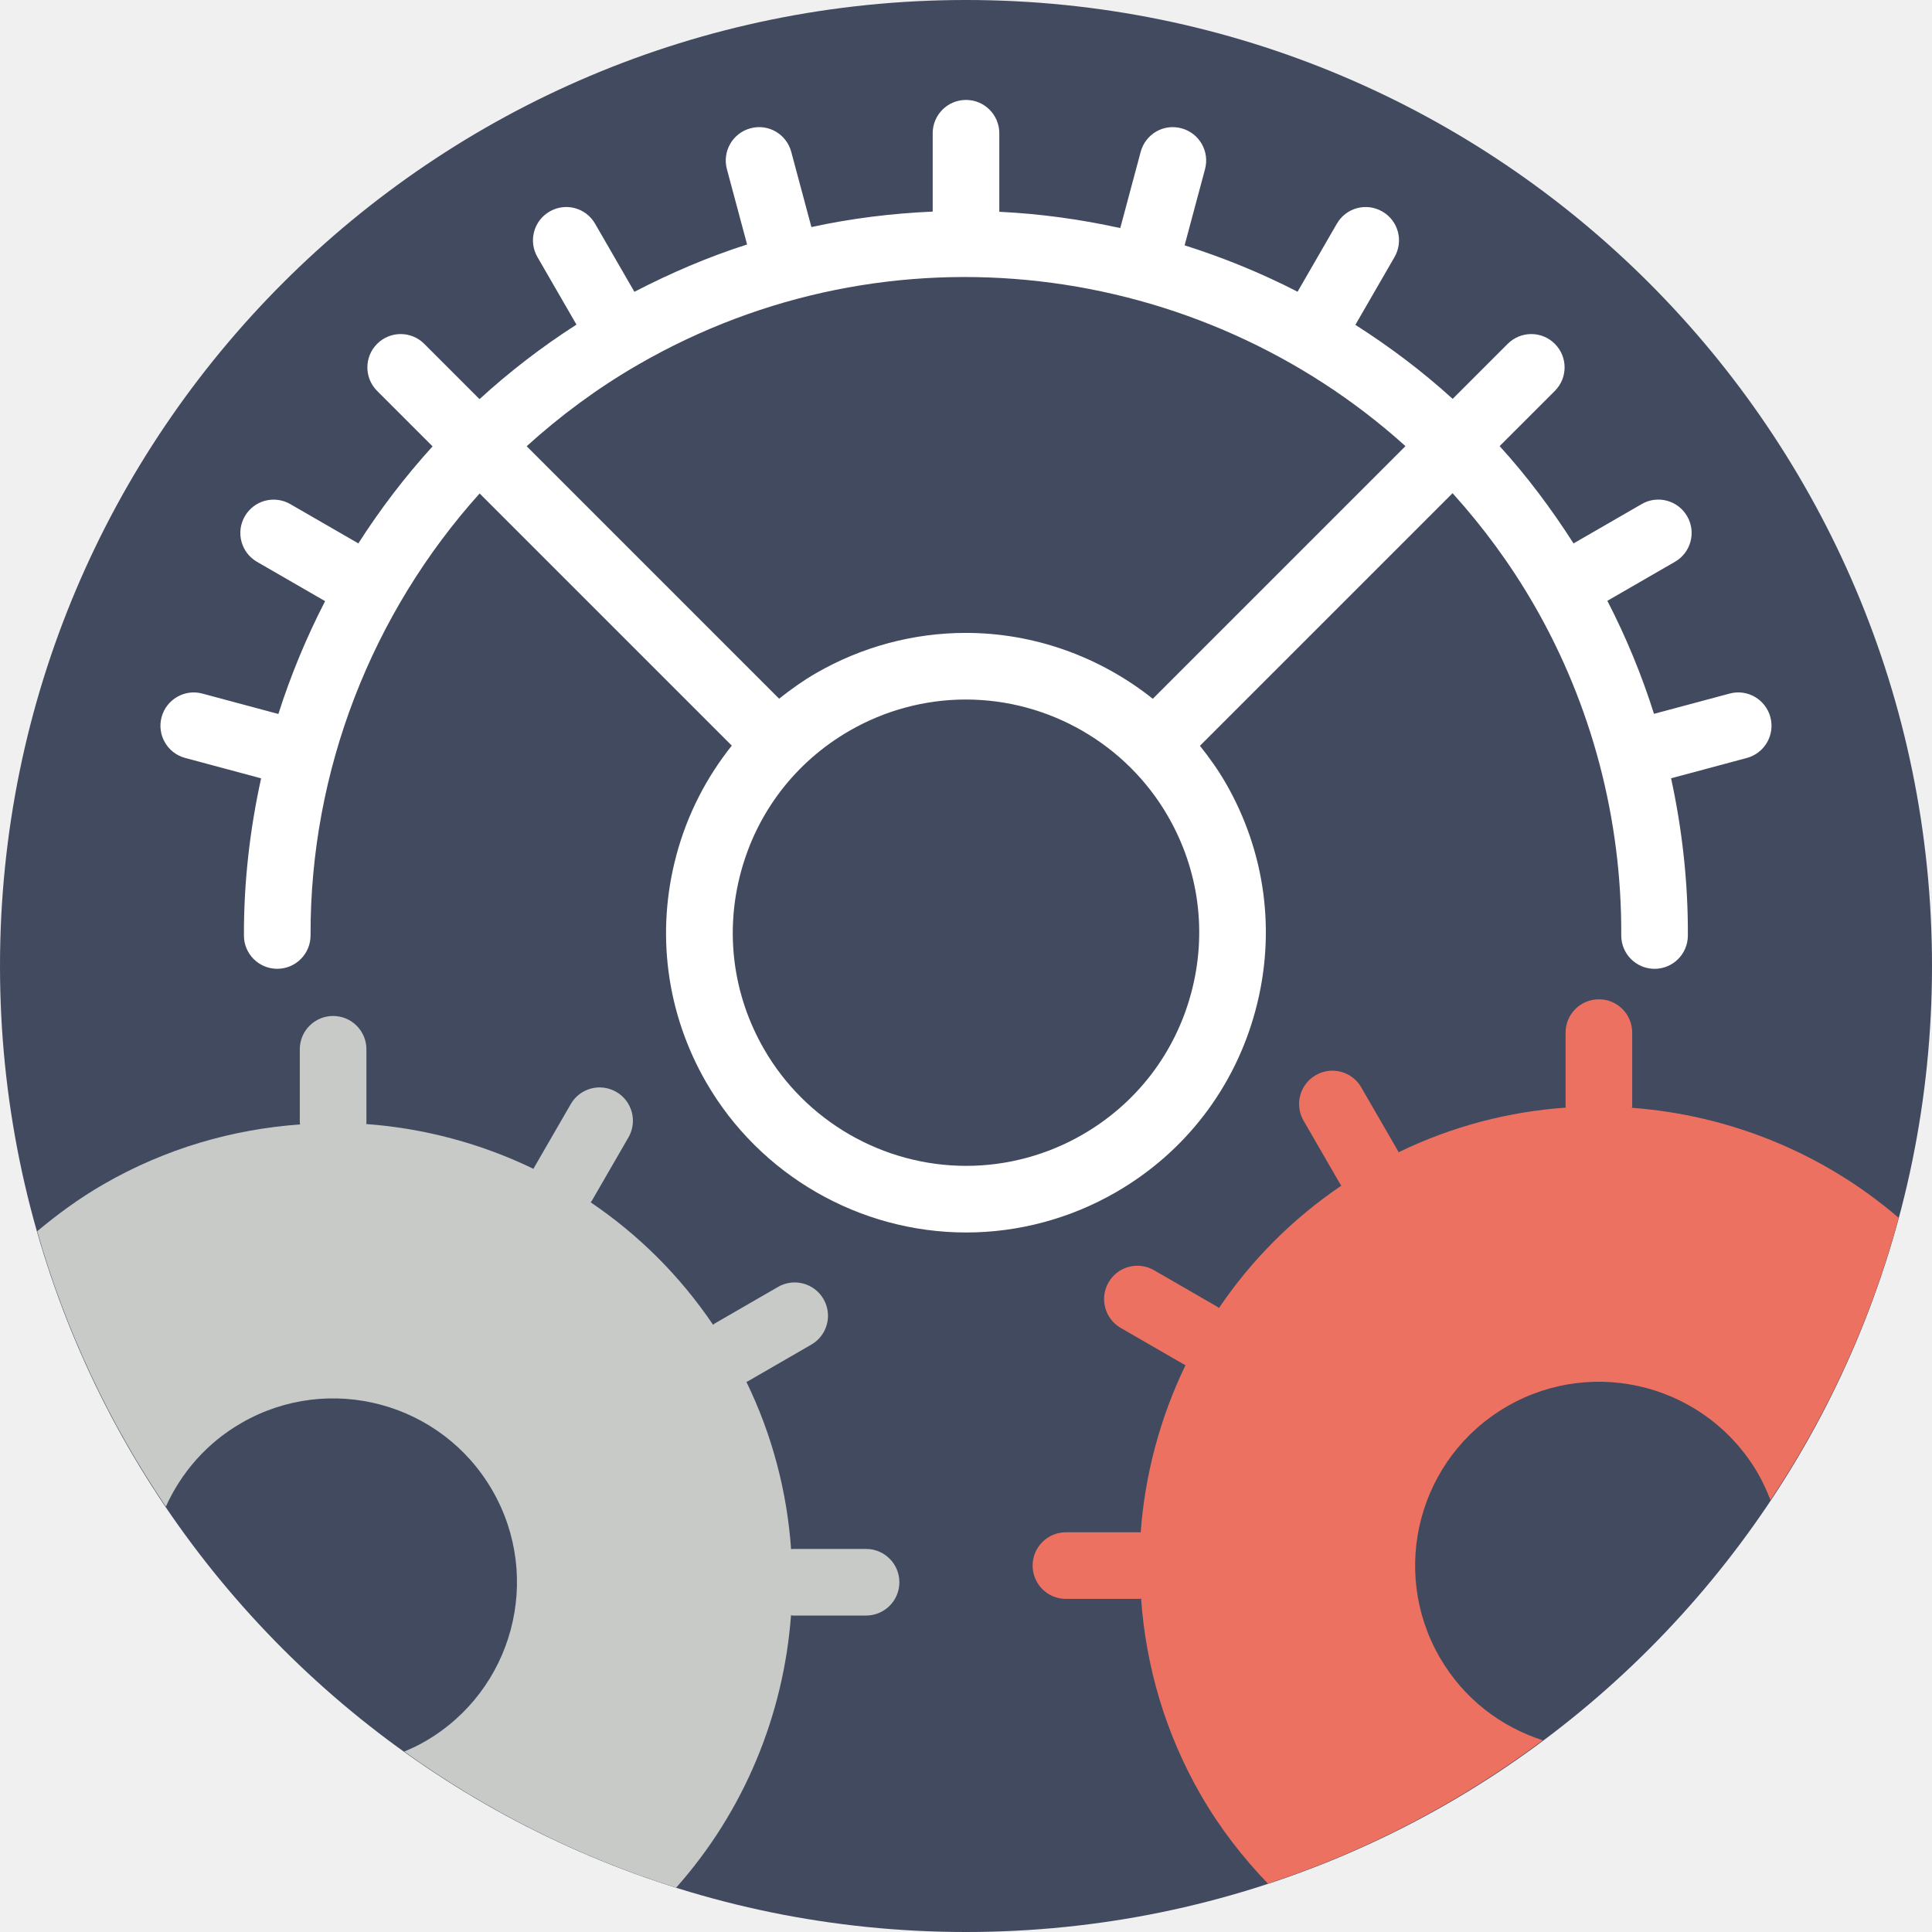
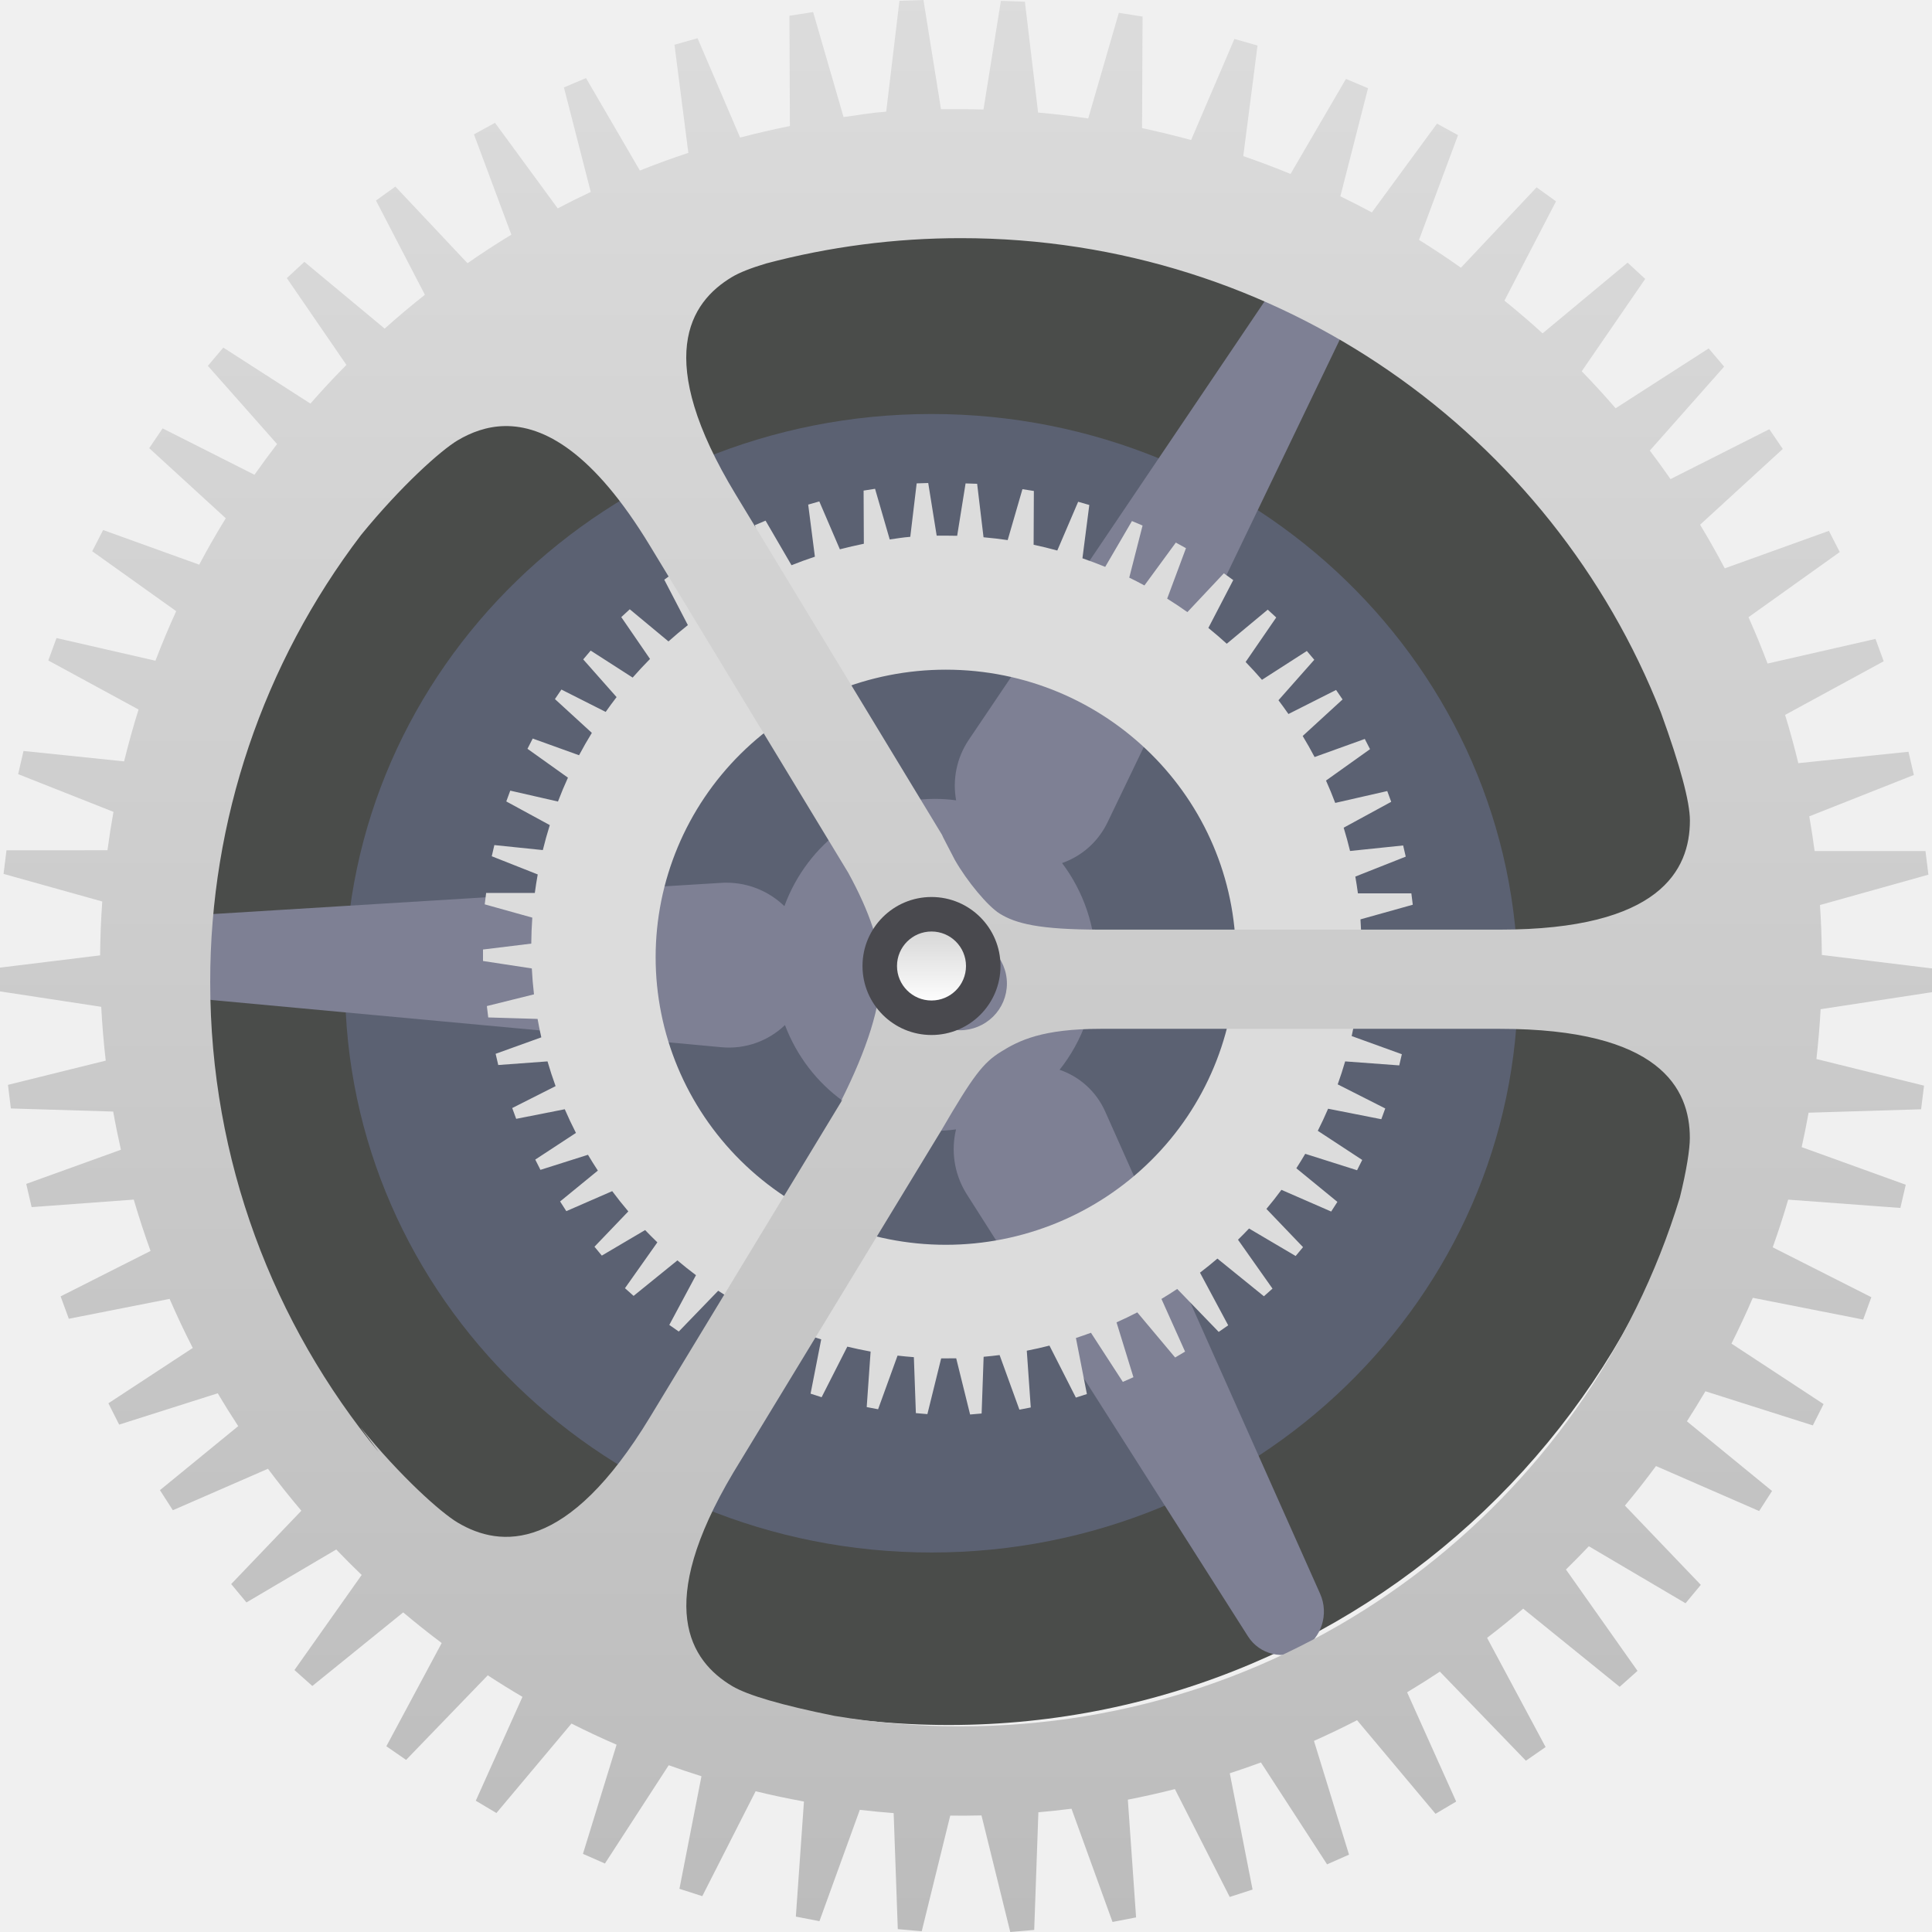
- <svg xmlns="http://www.w3.org/2000/svg" version="1.1" id="Capa_1" x="0px" y="0px" viewBox="0 0 58 58" style="enable-background:new 0 0 58 58;" xml:space="preserve">
-   <circle style="fill:#424A60;" cx="29" cy="29" r="29" />
-   <path style="fill:#FFFFFF;" d="M53.148,21.529c-0.143-0.534-0.692-0.853-1.225-0.707l-2.269,0.608  c-0.369-1.168-0.837-2.302-1.4-3.393l2.03-1.172c0.479-0.276,0.642-0.888,0.366-1.366c-0.276-0.479-0.889-0.644-1.366-0.366  l-2.045,1.181c-0.67-1.047-1.406-2.029-2.219-2.921l1.657-1.657c0.391-0.391,0.391-1.023,0-1.414s-1.023-0.391-1.414,0l-1.653,1.653  c-0.913-0.832-1.894-1.568-2.921-2.223l1.176-2.036c0.276-0.479,0.113-1.09-0.366-1.366c-0.479-0.277-1.091-0.113-1.366,0.366  l-1.179,2.042c-1.091-0.562-2.225-1.023-3.391-1.393l0.613-2.288c0.143-0.533-0.174-1.082-0.707-1.225  c-0.537-0.147-1.082,0.174-1.225,0.707l-0.613,2.288C32.439,6.584,31.226,6.417,30,6.358V4c0-0.553-0.448-1-1-1s-1,0.447-1,1v2.352  c-1.217,0.054-2.434,0.201-3.641,0.465l-0.605-2.258c-0.143-0.533-0.688-0.854-1.225-0.707c-0.533,0.143-0.85,0.691-0.707,1.225  l0.606,2.263c-1.151,0.366-2.278,0.849-3.383,1.42l-1.18-2.044C17.589,6.236,16.978,6.072,16.5,6.35  c-0.479,0.276-0.642,0.888-0.366,1.366l1.172,2.029c-1.04,0.667-2.012,1.415-2.91,2.237l-1.66-1.66  c-0.391-0.391-1.023-0.391-1.414,0s-0.391,1.023,0,1.414l1.664,1.664c-0.825,0.909-1.57,1.883-2.228,2.913l-2.043-1.179  c-0.48-0.277-1.09-0.113-1.366,0.366c-0.276,0.479-0.112,1.09,0.366,1.366l2.045,1.181c-0.56,1.085-1.03,2.218-1.403,3.387  l-2.281-0.612c-0.531-0.145-1.082,0.174-1.225,0.707c-0.143,0.533,0.173,1.082,0.707,1.225l2.281,0.612  c-0.338,1.535-0.521,3.115-0.516,4.721c0.001,0.552,0.449,0.997,1,0.997c0.001,0,0.002,0,0.003,0  c0.552-0.002,0.999-0.451,0.997-1.003c-0.015-4.964,1.852-9.68,5.076-13.267l7.57,7.57c-0.765,0.957-1.336,2.067-1.663,3.287  c-0.623,2.321-0.303,4.747,0.898,6.828C22.81,35.275,25.798,37,29.007,37c1.571,0,3.125-0.418,4.492-1.207  c2.082-1.201,3.57-3.142,4.192-5.464c0.623-2.321,0.303-4.747-0.898-6.828c-0.228-0.394-0.49-0.761-0.77-1.111l7.584-7.584  c0.912,1.01,1.737,2.125,2.444,3.35c1.732,3,2.638,6.432,2.62,9.924c-0.003,0.552,0.443,1.002,0.995,1.005c0.001,0,0.003,0,0.005,0  c0.55,0,0.997-0.444,1-0.995c0.008-1.597-0.169-3.18-0.504-4.725l2.273-0.61C52.975,22.611,53.291,22.063,53.148,21.529z M28.993,19  c-1.571,0-3.125,0.418-4.492,1.207c-0.395,0.228-0.76,0.49-1.111,0.768l-7.579-7.579c1.017-0.922,2.132-1.748,3.345-2.448  c7.573-4.373,16.868-3.118,23.037,2.445l-7.585,7.585C33.033,19.725,31.062,19,28.993,19z M35.76,29.812  c-0.484,1.806-1.642,3.314-3.261,4.249C31.436,34.675,30.228,35,29.007,35c-2.497,0-4.822-1.342-6.068-3.501  c-0.935-1.619-1.183-3.505-0.699-5.311s1.642-3.314,3.261-4.249C26.564,21.325,27.772,21,28.993,21c2.497,0,4.822,1.342,6.068,3.501  C35.996,26.12,36.244,28.006,35.76,29.812z" />
-   <path style="fill:#C7CAC7;" d="M26,46.5h-2.207c-0.016,0-0.029,0.008-0.044,0.009c-0.12-1.705-0.556-3.408-1.341-5.023  c0.012-0.007,0.026-0.009,0.038-0.016l1.911-1.104c0.479-0.276,0.642-0.888,0.366-1.366c-0.277-0.479-0.89-0.643-1.366-0.366  l-1.911,1.104c-0.015,0.009-0.024,0.024-0.038,0.034c-1.006-1.488-2.259-2.719-3.675-3.677c0.009-0.014,0.022-0.025,0.03-0.039  l1.104-1.911c0.276-0.479,0.112-1.09-0.366-1.366c-0.48-0.276-1.09-0.113-1.366,0.366l-1.104,1.911  c-0.006,0.011-0.006,0.024-0.012,0.035c-1.574-0.762-3.282-1.219-5.026-1.347c0-0.013,0.007-0.023,0.007-0.036V31.5  c0-0.553-0.448-1-1-1s-1,0.447-1,1v2.207c0,0.017,0.009,0.031,0.01,0.049c-2.018,0.144-4.036,0.719-5.906,1.799  c-0.718,0.415-1.374,0.893-1.987,1.408c0.85,2.98,2.167,5.762,3.862,8.267c0.459-1.017,1.223-1.908,2.264-2.509  c2.639-1.524,6.013-0.619,7.537,2.02s0.619,6.013-2.019,7.537c-0.204,0.118-0.413,0.216-0.625,0.305  c2.462,1.765,5.208,3.157,8.162,4.086c2.039-2.29,3.227-5.181,3.449-8.179c0.017,0.001,0.031,0.01,0.048,0.01H26  c0.552,0,1-0.447,1-1S26.552,46.5,26,46.5z" />
-   <path style="fill:#ED7161;" d="M48.99,33.257c0.001-0.017,0.01-0.032,0.01-0.05V31c0-0.553-0.448-1-1-1s-1,0.447-1,1v2.207  c0,0.016,0.008,0.028,0.009,0.044c-1.705,0.12-3.41,0.557-5.026,1.342c-0.006-0.012-0.006-0.026-0.013-0.038l-1.104-1.911  C40.59,32.164,39.978,32,39.5,32.277c-0.479,0.276-0.642,0.888-0.366,1.366l1.104,1.911c0.009,0.015,0.022,0.026,0.031,0.04  c-1.488,1.007-2.719,2.26-3.676,3.676c-0.014-0.009-0.022-0.024-0.037-0.033l-1.911-1.104c-0.481-0.277-1.089-0.113-1.366,0.366  c-0.276,0.479-0.112,1.09,0.366,1.366l1.911,1.104c0.011,0.006,0.023,0.008,0.034,0.014c-0.761,1.573-1.218,3.28-1.346,5.024  C34.23,46.007,34.22,46,34.207,46H32c-0.552,0-1,0.447-1,1s0.448,1,1,1h2.207c0.017,0,0.032-0.009,0.049-0.01  c0.144,2.018,0.719,4.036,1.799,5.906c0.57,0.987,1.253,1.864,2.009,2.651c2.998-0.986,5.775-2.454,8.252-4.302  c-1.259-0.404-2.38-1.252-3.093-2.487c-1.524-2.639-0.619-6.013,2.019-7.537s6.013-0.619,7.537,2.02  c0.149,0.258,0.268,0.525,0.371,0.795c1.709-2.568,3.026-5.419,3.849-8.476C54.736,34.612,51.914,33.474,48.99,33.257z" />
-   <g>
- </g>
-   <g>
- </g>
-   <g>
- </g>
-   <g>
- </g>
-   <g>
- </g>
-   <g>
- </g>
-   <g>
- </g>
-   <g>
- </g>
-   <g>
- </g>
-   <g>
- </g>
-   <g>
- </g>
-   <g>
- </g>
-   <g>
- </g>
-   <g>
- </g>
-   <g>
- </g>
+ <svg xmlns="http://www.w3.org/2000/svg" width="56px" height="56px" viewBox="0 0 56 56" version="1.1">
+   <defs>
+     <linearGradient x1="50.002%" y1="-13.118%" x2="50.002%" y2="111.929%" id="linearGradient-1">
+       <stop stop-color="#E0E0E0" offset="0%" />
+       <stop stop-color="#B8B8B8" offset="100%" />
+     </linearGradient>
+     <linearGradient x1="50%" y1="0%" x2="50%" y2="100%" id="linearGradient-2">
+       <stop stop-color="#D7D7D7" offset="0%" />
+       <stop stop-color="#FDFDFD" offset="100%" />
+     </linearGradient>
+   </defs>
+   <g id="页面-1" stroke="none" stroke-width="1" fill="none" fill-rule="evenodd">
+     <g id="settings" transform="translate(0, -416)">
+       <g id="设置2.0" transform="translate(0, 416)">
+         <circle id="椭圆形" fill="#4A4C4A" cx="27.5" cy="27.5" r="22.5" />
+         <ellipse id="椭圆形" fill="#5B6172" cx="27" cy="28.5" rx="17" ry="16.5" />
+         <path d="M21.706,11.017 C22.362,11.017 22.909,11.516 22.97,12.169 L24.337,26.928 C24.403,27.633 24.149,28.295 23.695,28.77 C25.489,29.447 26.76,31.138 26.76,33.117 C26.76,33.324 26.746,33.528 26.719,33.728 C27.318,33.585 27.971,33.665 28.542,34.005 C28.563,34.018 28.584,34.03 28.604,34.043 L41.414,42.191 C41.945,42.529 42.111,43.229 41.789,43.77 C41.459,44.324 40.767,44.544 40.178,44.281 L26.199,38.051 C25.607,37.787 25.186,37.298 24.991,36.73 C24.163,37.388 23.104,37.782 21.95,37.782 C20.838,37.782 19.814,37.416 18.999,36.802 C18.826,37.295 18.486,37.733 18.002,38.021 C17.943,38.056 17.883,38.088 17.822,38.118 L3.788,44.87 C3.211,45.148 2.518,44.939 2.191,44.389 C1.866,43.844 2.024,43.14 2.55,42.785 L15.423,34.1 C15.96,33.738 16.59,33.624 17.181,33.731 C17.153,33.53 17.139,33.325 17.139,33.117 C17.139,31.122 18.431,29.419 20.248,28.753 C19.827,28.318 19.568,27.724 19.568,27.07 C19.568,27.021 19.569,26.971 19.573,26.921 L20.478,12.172 C20.518,11.523 21.056,11.017 21.706,11.017 Z" id="形状结合" fill="#7E8094" transform="translate(21.98777, 28.005) scale(1, -1) rotate(-90) translate(-21.98777, -28.005) " />
+         <g id="编组" transform="translate(14, 14)" fill="#DCDCDC">
+           <path d="M12.905,0 L12.57,0.011 L12.385,1.56 C12.149,1.579 12.021,1.605 11.789,1.636 L11.364,0.168 L11.032,0.22 L11.039,1.761 C10.805,1.808 10.573,1.862 10.344,1.922 L9.748,0.534 L9.426,0.626 L9.62,2.136 C9.391,2.212 9.165,2.294 8.942,2.383 L8.19,1.091 L7.881,1.222 L8.255,2.682 C8.1,2.755 7.946,2.832 7.794,2.912 L6.918,1.716 L6.624,1.878 L7.146,3.279 C6.938,3.406 6.733,3.539 6.534,3.678 L5.525,2.607 L5.254,2.803 L5.938,4.119 C5.746,4.271 5.558,4.429 5.376,4.592 L4.254,3.66 L4.008,3.887 L4.841,5.1 C4.668,5.275 4.5,5.455 4.338,5.64 L3.121,4.858 L2.905,5.113 L3.872,6.206 C3.764,6.346 3.659,6.489 3.556,6.635 L2.273,5.987 L2.085,6.263 L3.155,7.243 C3.025,7.455 2.901,7.671 2.784,7.891 L1.441,7.407 L1.289,7.704 L2.462,8.541 C2.359,8.768 2.262,8.999 2.173,9.233 L0.79,8.917 L0.675,9.23 L1.936,9.916 C1.861,10.155 1.794,10.397 1.734,10.64 L0.329,10.495 L0.254,10.819 L1.586,11.346 C1.554,11.523 1.526,11.702 1.502,11.882 L0.091,11.883 L0.05,12.213 L1.429,12.598 C1.411,12.849 1.401,13.1 1.399,13.351 L0,13.522 L0,13.855 L1.415,14.071 C1.428,14.323 1.449,14.574 1.478,14.822 L0.112,15.161 L0.152,15.491 L1.582,15.534 C1.614,15.713 1.65,15.891 1.69,16.068 L0.366,16.545 L0.442,16.87 L1.87,16.765 C1.94,17.006 2.018,17.246 2.104,17.482 L0.847,18.117 L0.962,18.43 L2.37,18.152 C2.471,18.385 2.579,18.613 2.694,18.838 L1.515,19.611 L1.665,19.909 L3.043,19.472 C3.135,19.627 3.23,19.78 3.329,19.93 L2.235,20.825 L2.415,21.106 L3.745,20.526 C3.894,20.726 4.05,20.922 4.212,21.113 L3.231,22.137 L3.444,22.394 L4.699,21.654 C4.815,21.775 4.933,21.894 5.054,22.01 L4.115,23.339 L4.365,23.562 L5.635,22.533 C5.81,22.681 5.989,22.824 6.173,22.962 L5.4,24.404 L5.675,24.595 L6.817,23.413 C6.976,23.517 7.137,23.617 7.301,23.714 L6.649,25.166 L6.937,25.337 L7.987,24.087 C8.194,24.191 8.404,24.29 8.617,24.382 L8.147,25.908 L8.454,26.043 L9.345,24.669 C9.497,24.724 9.649,24.775 9.803,24.823 L9.495,26.396 L9.815,26.499 L10.56,25.033 C10.784,25.087 11.009,25.135 11.235,25.176 L11.122,26.785 L11.452,26.848 L12.016,25.293 C12.173,25.311 12.331,25.326 12.489,25.338 L12.547,26.96 L12.881,26.989 L13.28,25.374 C13.425,25.375 13.571,25.374 13.716,25.371 L14.119,27 L14.453,26.971 L14.511,25.327 C14.667,25.313 14.821,25.297 14.974,25.277 L15.548,26.86 L15.877,26.796 L15.762,25.151 C15.983,25.108 16.202,25.058 16.419,25.003 L17.185,26.51 L17.504,26.407 L17.186,24.782 C17.333,24.734 17.478,24.684 17.622,24.631 L18.546,26.055 L18.853,25.919 L18.363,24.329 C18.567,24.239 18.767,24.142 18.965,24.04 L20.062,25.348 L20.35,25.177 L19.665,23.65 C19.82,23.557 19.972,23.461 20.122,23.361 L21.325,24.606 L21.6,24.415 L20.782,22.889 C20.954,22.758 21.122,22.622 21.287,22.481 L22.635,23.573 L22.884,23.351 L21.884,21.934 C21.993,21.828 22.1,21.719 22.204,21.609 L23.555,22.406 L23.769,22.149 L22.708,21.041 C22.859,20.861 23.004,20.677 23.143,20.488 L24.585,21.117 L24.765,20.837 L23.575,19.863 C23.664,19.725 23.75,19.585 23.833,19.444 L25.335,19.92 L25.485,19.622 L24.197,18.777 C24.303,18.567 24.403,18.353 24.496,18.137 L26.038,18.441 L26.152,18.129 L24.774,17.431 C24.853,17.212 24.925,16.989 24.99,16.765 L26.558,16.881 L26.633,16.557 L25.179,16.031 C25.214,15.872 25.246,15.711 25.275,15.55 L26.847,15.502 L26.888,15.172 L25.385,14.8 C25.411,14.568 25.431,14.336 25.444,14.104 L27,13.866 L27,13.534 L25.461,13.346 C25.459,13.111 25.45,12.879 25.434,12.648 L26.95,12.224 L26.909,11.894 L25.36,11.894 C25.338,11.731 25.313,11.569 25.285,11.408 L26.746,10.83 L26.671,10.506 L25.132,10.666 C25.077,10.438 25.015,10.213 24.947,9.991 L26.325,9.241 L26.21,8.929 L24.702,9.273 C24.619,9.054 24.531,8.838 24.435,8.625 L25.711,7.715 L25.559,7.419 L24.104,7.943 C23.995,7.736 23.88,7.533 23.759,7.333 L24.915,6.274 L24.727,5.999 L23.346,6.696 C23.252,6.561 23.156,6.428 23.057,6.297 L24.095,5.124 L23.879,4.869 L22.579,5.705 C22.426,5.529 22.268,5.356 22.105,5.188 L22.992,3.898 L22.746,3.671 L21.558,4.659 C21.385,4.501 21.207,4.349 21.025,4.201 L21.746,2.814 L21.474,2.618 L20.417,3.742 C20.226,3.606 20.03,3.476 19.831,3.352 L20.376,1.889 L20.082,1.727 L19.172,2.969 C19.027,2.89 18.88,2.815 18.732,2.743 L19.118,1.233 L18.81,1.103 L18.035,2.431 C17.818,2.342 17.598,2.259 17.375,2.182 L17.574,0.637 L17.251,0.544 L16.646,1.957 C16.42,1.895 16.191,1.839 15.96,1.79 L15.967,0.231 L15.636,0.179 L15.208,1.655 C14.977,1.621 14.743,1.594 14.508,1.573 L14.323,0.023 L13.988,0.012 L13.744,1.53 C13.64,1.528 13.535,1.526 13.43,1.526 C13.372,1.526 13.208,1.525 13.15,1.526 L12.905,0 Z M13.417,5.411 C18.059,5.412 21.822,9.141 21.823,13.742 C21.825,15.953 20.94,18.074 19.363,19.637 C17.787,21.201 15.648,22.08 13.417,22.081 C11.185,22.082 9.045,21.204 7.467,19.64 C5.889,18.076 5.003,15.954 5.004,13.742 C5.005,11.532 5.891,9.412 7.469,7.849 C9.047,6.287 11.187,5.41 13.417,5.411 Z" id="形状" />
+         </g>
+         <g id="编组" fill="url(#linearGradient-1)">
+           <path d="M26.767,0 L26.071,0.024 L25.687,3.236 C25.197,3.274 24.933,3.328 24.451,3.394 L23.569,0.349 L22.882,0.457 L22.896,3.653 C22.41,3.751 21.929,3.862 21.453,3.987 L20.219,1.108 L19.55,1.297 L19.952,4.43 C19.477,4.587 19.009,4.759 18.547,4.943 L16.986,2.263 L16.346,2.534 L17.123,5.563 C16.8,5.715 16.481,5.874 16.166,6.04 L14.348,3.56 L13.738,3.895 L14.822,6.802 C14.389,7.065 13.965,7.341 13.551,7.629 L11.46,5.408 L10.898,5.813 L12.316,8.544 C11.917,8.859 11.528,9.186 11.15,9.525 L8.823,7.59 L8.314,8.061 L10.041,10.577 C9.682,10.94 9.333,11.314 8.997,11.698 L6.473,10.075 L6.025,10.604 L8.031,12.871 C7.807,13.163 7.589,13.459 7.376,13.761 L4.714,12.417 L4.325,12.99 L6.544,15.022 C6.273,15.462 6.016,15.911 5.774,16.367 L2.989,15.363 L2.673,15.978 L5.107,17.715 C4.892,18.186 4.692,18.665 4.506,19.151 L1.638,18.494 L1.4,19.144 L4.016,20.566 C3.86,21.063 3.721,21.564 3.597,22.069 L0.682,21.767 L0.526,22.439 L3.289,23.532 C3.223,23.9 3.165,24.271 3.115,24.645 L0.188,24.646 L0.103,25.33 L2.964,26.13 C2.927,26.65 2.906,27.171 2.902,27.692 L0,28.047 L0,28.736 L2.934,29.183 C2.962,29.707 3.005,30.228 3.065,30.743 L0.231,31.445 L0.315,32.129 L3.281,32.219 C3.347,32.59 3.422,32.959 3.505,33.326 L0.76,34.316 L0.917,34.989 L3.877,34.771 C4.024,35.272 4.186,35.768 4.364,36.259 L1.757,37.576 L1.995,38.225 L4.916,37.649 C5.125,38.131 5.349,38.605 5.587,39.071 L3.142,40.675 L3.454,41.293 L6.312,40.385 C6.502,40.707 6.7,41.024 6.905,41.337 L4.636,43.193 L5.01,43.775 L7.767,42.573 C8.077,42.988 8.4,43.394 8.735,43.789 L6.701,45.915 L7.144,46.447 L9.746,44.913 C9.987,45.164 10.232,45.41 10.483,45.651 L8.535,48.407 L9.053,48.869 L11.687,46.736 C12.05,47.042 12.423,47.339 12.803,47.624 L11.199,50.616 L11.771,51.012 L14.138,48.56 C14.468,48.776 14.804,48.984 15.144,49.184 L13.791,52.195 L14.389,52.551 L16.565,49.958 C16.994,50.175 17.43,50.379 17.872,50.571 L16.897,53.735 L17.534,54.015 L19.383,51.166 C19.697,51.279 20.014,51.385 20.332,51.485 L19.694,54.748 L20.356,54.961 L21.902,51.92 C22.366,52.033 22.833,52.132 23.303,52.218 L23.068,55.554 L23.752,55.686 L24.922,52.459 C25.248,52.497 25.575,52.529 25.903,52.554 L26.023,55.917 L26.717,55.978 L27.543,52.627 C27.845,52.63 28.147,52.628 28.449,52.621 L29.283,56 L29.977,55.94 L30.098,52.53 C30.42,52.501 30.74,52.467 31.058,52.427 L32.247,55.709 L32.93,55.577 L32.691,52.164 C33.15,52.075 33.605,51.972 34.055,51.858 L35.644,54.984 L36.306,54.77 L35.646,51.399 C35.949,51.3 36.25,51.196 36.549,51.086 L38.466,54.039 L39.102,53.758 L38.086,50.461 C38.509,50.272 38.925,50.072 39.335,49.861 L41.61,52.574 L42.208,52.219 L40.786,49.052 C41.107,48.859 41.423,48.66 41.735,48.453 L44.229,51.035 L44.8,50.639 L43.104,47.474 C43.461,47.201 43.809,46.919 44.15,46.628 L46.947,48.893 L47.464,48.431 L45.39,45.493 C45.615,45.272 45.836,45.047 46.053,44.819 L48.856,46.471 L49.299,45.938 L47.099,43.64 C47.411,43.267 47.711,42.885 48,42.494 L50.99,43.798 L51.364,43.217 L48.896,41.198 C49.08,40.911 49.259,40.621 49.432,40.327 L52.546,41.316 L52.857,40.698 L50.187,38.945 C50.406,38.509 50.613,38.066 50.806,37.618 L54.005,38.248 L54.242,37.6 L51.383,36.154 C51.546,35.698 51.696,35.237 51.831,34.772 L55.083,35.013 L55.239,34.34 L52.222,33.25 C52.296,32.919 52.363,32.586 52.423,32.252 L55.684,32.153 L55.769,31.468 L52.65,30.696 C52.704,30.216 52.745,29.735 52.772,29.252 L56,28.759 L56,28.07 L52.807,27.68 C52.803,27.194 52.785,26.712 52.753,26.233 L55.896,25.353 L55.811,24.669 L52.598,24.668 C52.553,24.33 52.501,23.995 52.443,23.662 L55.474,22.463 L55.318,21.79 L52.125,22.121 C52.011,21.649 51.883,21.183 51.742,20.722 L54.6,19.167 L54.362,18.519 L51.234,19.233 C51.062,18.779 50.878,18.331 50.681,17.89 L53.327,16.001 L53.011,15.387 L49.993,16.474 C49.767,16.045 49.529,15.624 49.278,15.209 L51.675,13.013 L51.285,12.441 L48.421,13.887 C48.227,13.608 48.027,13.332 47.821,13.06 L49.975,10.627 L49.527,10.099 L46.83,11.834 C46.513,11.467 46.185,11.109 45.847,10.761 L47.687,8.084 L47.177,7.613 L44.713,9.662 C44.354,9.336 43.985,9.019 43.607,8.714 L45.102,5.836 L44.539,5.43 L42.346,7.76 C41.95,7.48 41.544,7.21 41.131,6.953 L42.262,3.917 L41.652,3.583 L39.764,6.157 C39.463,5.995 39.159,5.839 38.851,5.69 L39.653,2.557 L39.013,2.287 L37.407,5.042 C36.956,4.857 36.5,4.684 36.037,4.525 L36.45,1.32 L35.78,1.129 L34.525,4.059 C34.057,3.931 33.582,3.815 33.103,3.713 L33.118,0.48 L32.43,0.372 L31.543,3.433 C31.064,3.363 30.579,3.306 30.09,3.262 L29.707,0.049 L29.011,0.025 L28.507,3.174 C28.29,3.169 28.074,3.165 27.855,3.165 C27.735,3.165 27.395,3.163 27.275,3.165 L26.767,0 Z M27.855,6.903 C37.095,6.903 44.99,12.61 48.146,20.663 C48.704,22.204 48.983,23.245 48.983,23.783 C48.983,25.22 48.112,26.946 43.47,26.946 L31.898,26.946 C30.118,26.946 29.444,26.771 28.976,26.481 C28.628,26.265 28.026,25.539 27.675,24.922 L27.34,24.276 C27.328,24.25 27.316,24.225 27.305,24.198 L21.328,14.339 C18.937,10.395 19.98,8.766 21.223,8.026 C21.433,7.901 21.759,7.771 22.203,7.638 C24.046,7.149 25.947,6.902 27.855,6.903 L27.855,6.903 Z M14.627,12.35 C15.765,12.33 17.195,13.107 18.839,15.819 L24.586,25.296 C25.218,26.447 25.533,27.409 25.533,28.184 C25.533,29.142 25.146,30.388 24.373,31.922 L24.431,31.854 L18.84,41.077 C16.449,45.021 14.509,44.873 13.266,44.133 C12.768,43.836 11.609,42.797 10.446,41.366 L10.979,42.091 C7.925,38.377 6.093,33.636 6.093,28.471 C6.087,23.792 7.623,19.238 10.468,15.503 C11.624,14.087 12.771,13.059 13.265,12.764 C13.654,12.533 14.111,12.359 14.628,12.35 L14.627,12.35 Z M27.821,27.157 C28.575,27.157 29.186,27.762 29.186,28.509 C29.186,28.868 29.043,29.212 28.787,29.466 C28.531,29.72 28.183,29.863 27.821,29.863 C27.459,29.863 27.112,29.721 26.855,29.467 C26.599,29.213 26.455,28.868 26.456,28.509 C26.456,28.15 26.6,27.806 26.856,27.553 C27.112,27.299 27.459,27.156 27.821,27.157 Z M31.911,29.821 L43.468,29.821 C48.11,29.821 48.981,31.547 48.981,32.985 C48.981,33.307 48.886,33.926 48.691,34.712 C45.991,43.581 37.683,50.039 27.854,50.039 C26.627,50.04 25.401,49.938 24.19,49.736 C22.661,49.427 21.672,49.139 21.223,48.872 C19.993,48.139 18.965,46.534 21.256,42.683 L27.274,32.784 C28.207,31.183 28.493,30.807 29.015,30.484 C29.537,30.16 30.205,29.821 31.911,29.821 L31.911,29.821 Z" id="形状" />
+         </g>
+         <circle id="椭圆形" fill="#49494E" cx="27" cy="28" r="2" />
+         <circle id="椭圆形" fill="url(#linearGradient-2)" cx="27" cy="28" r="1" />
+       </g>
+     </g>
+   </g>
</svg>
